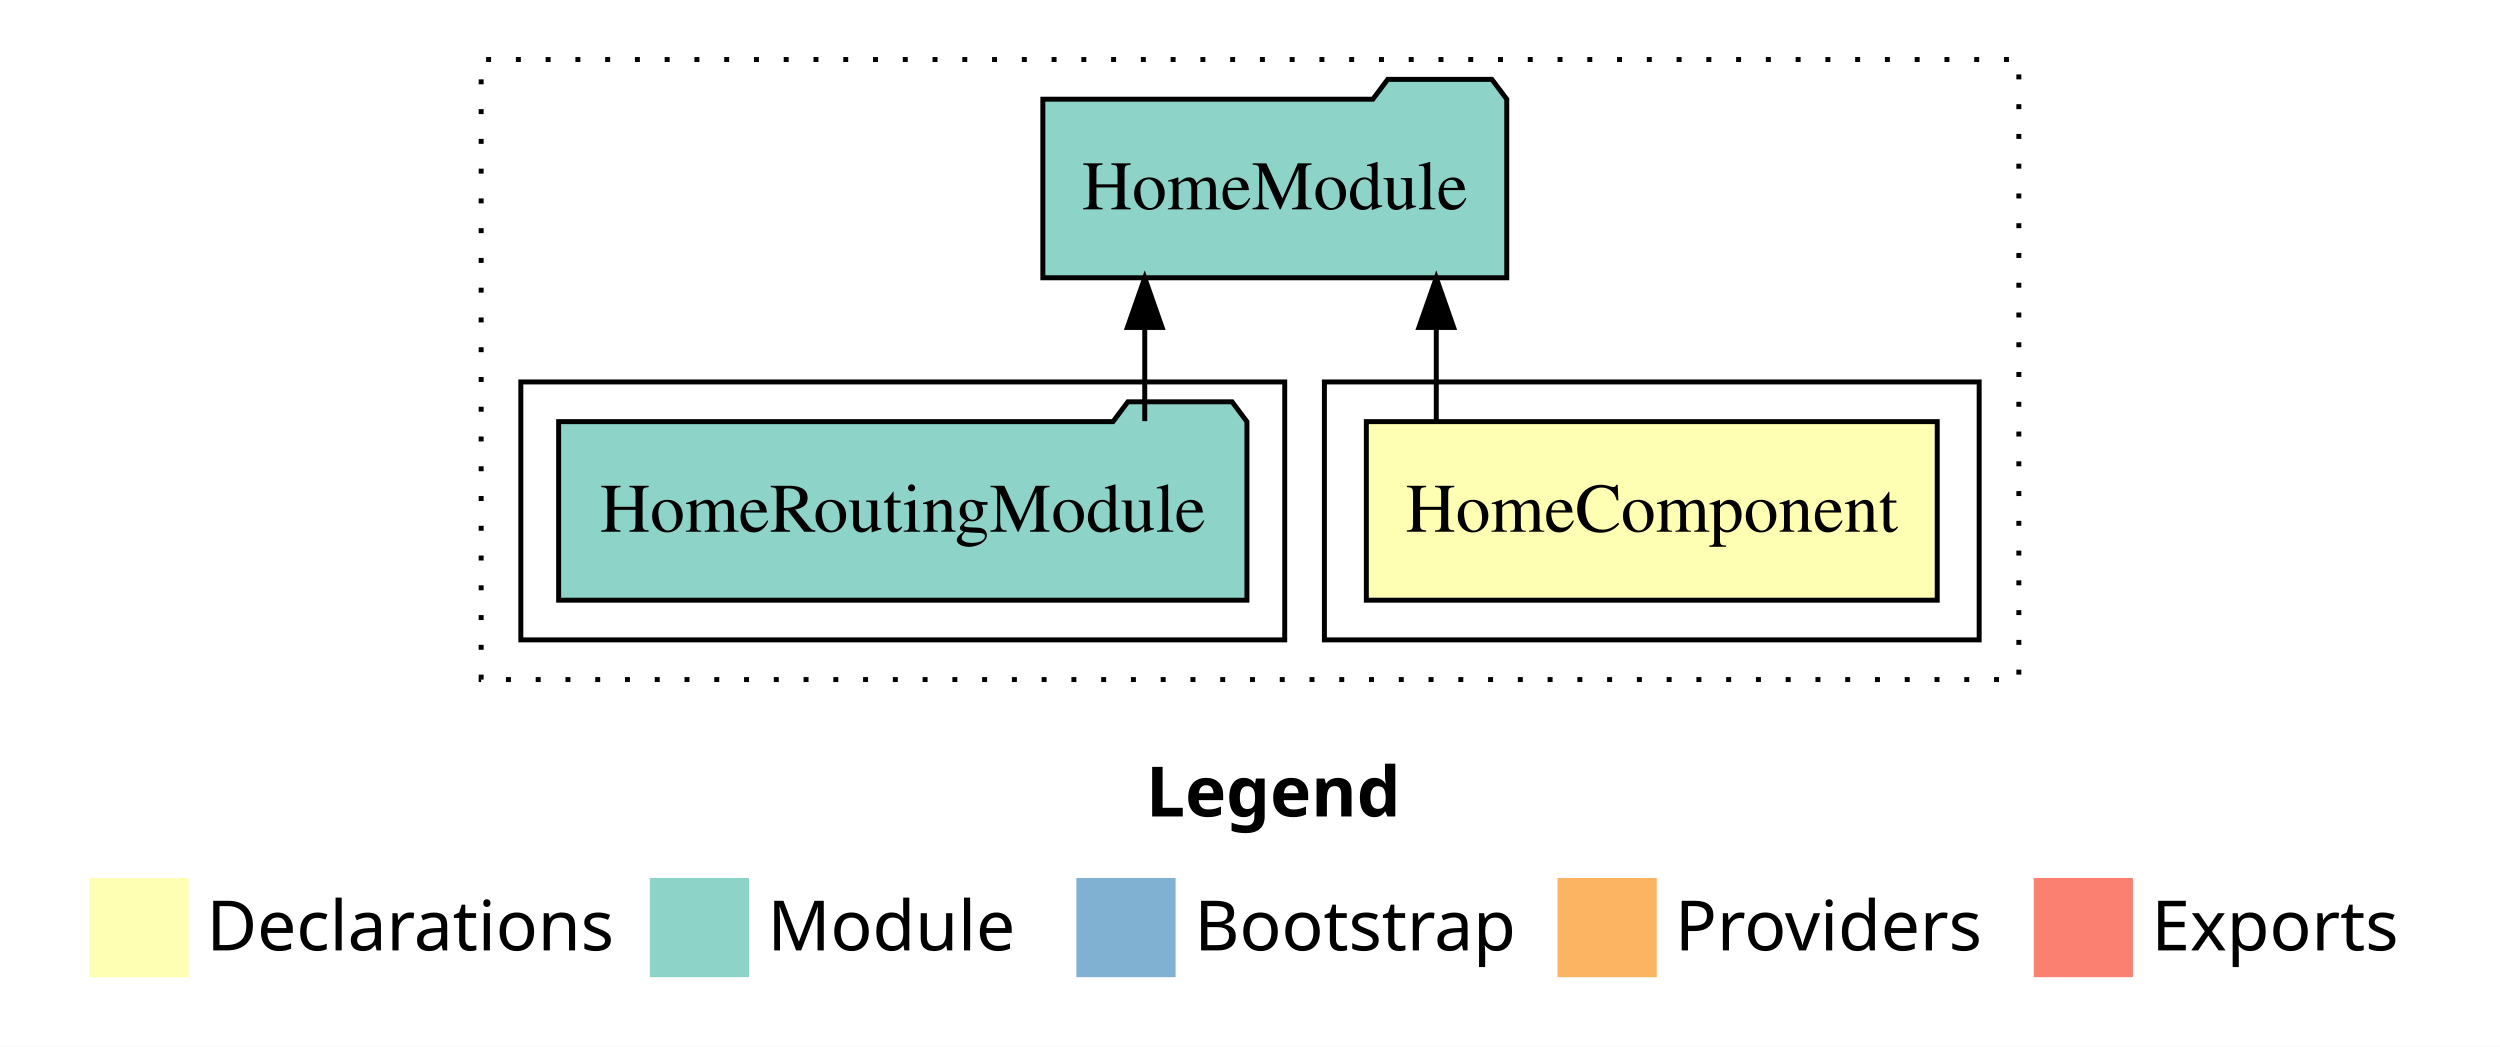
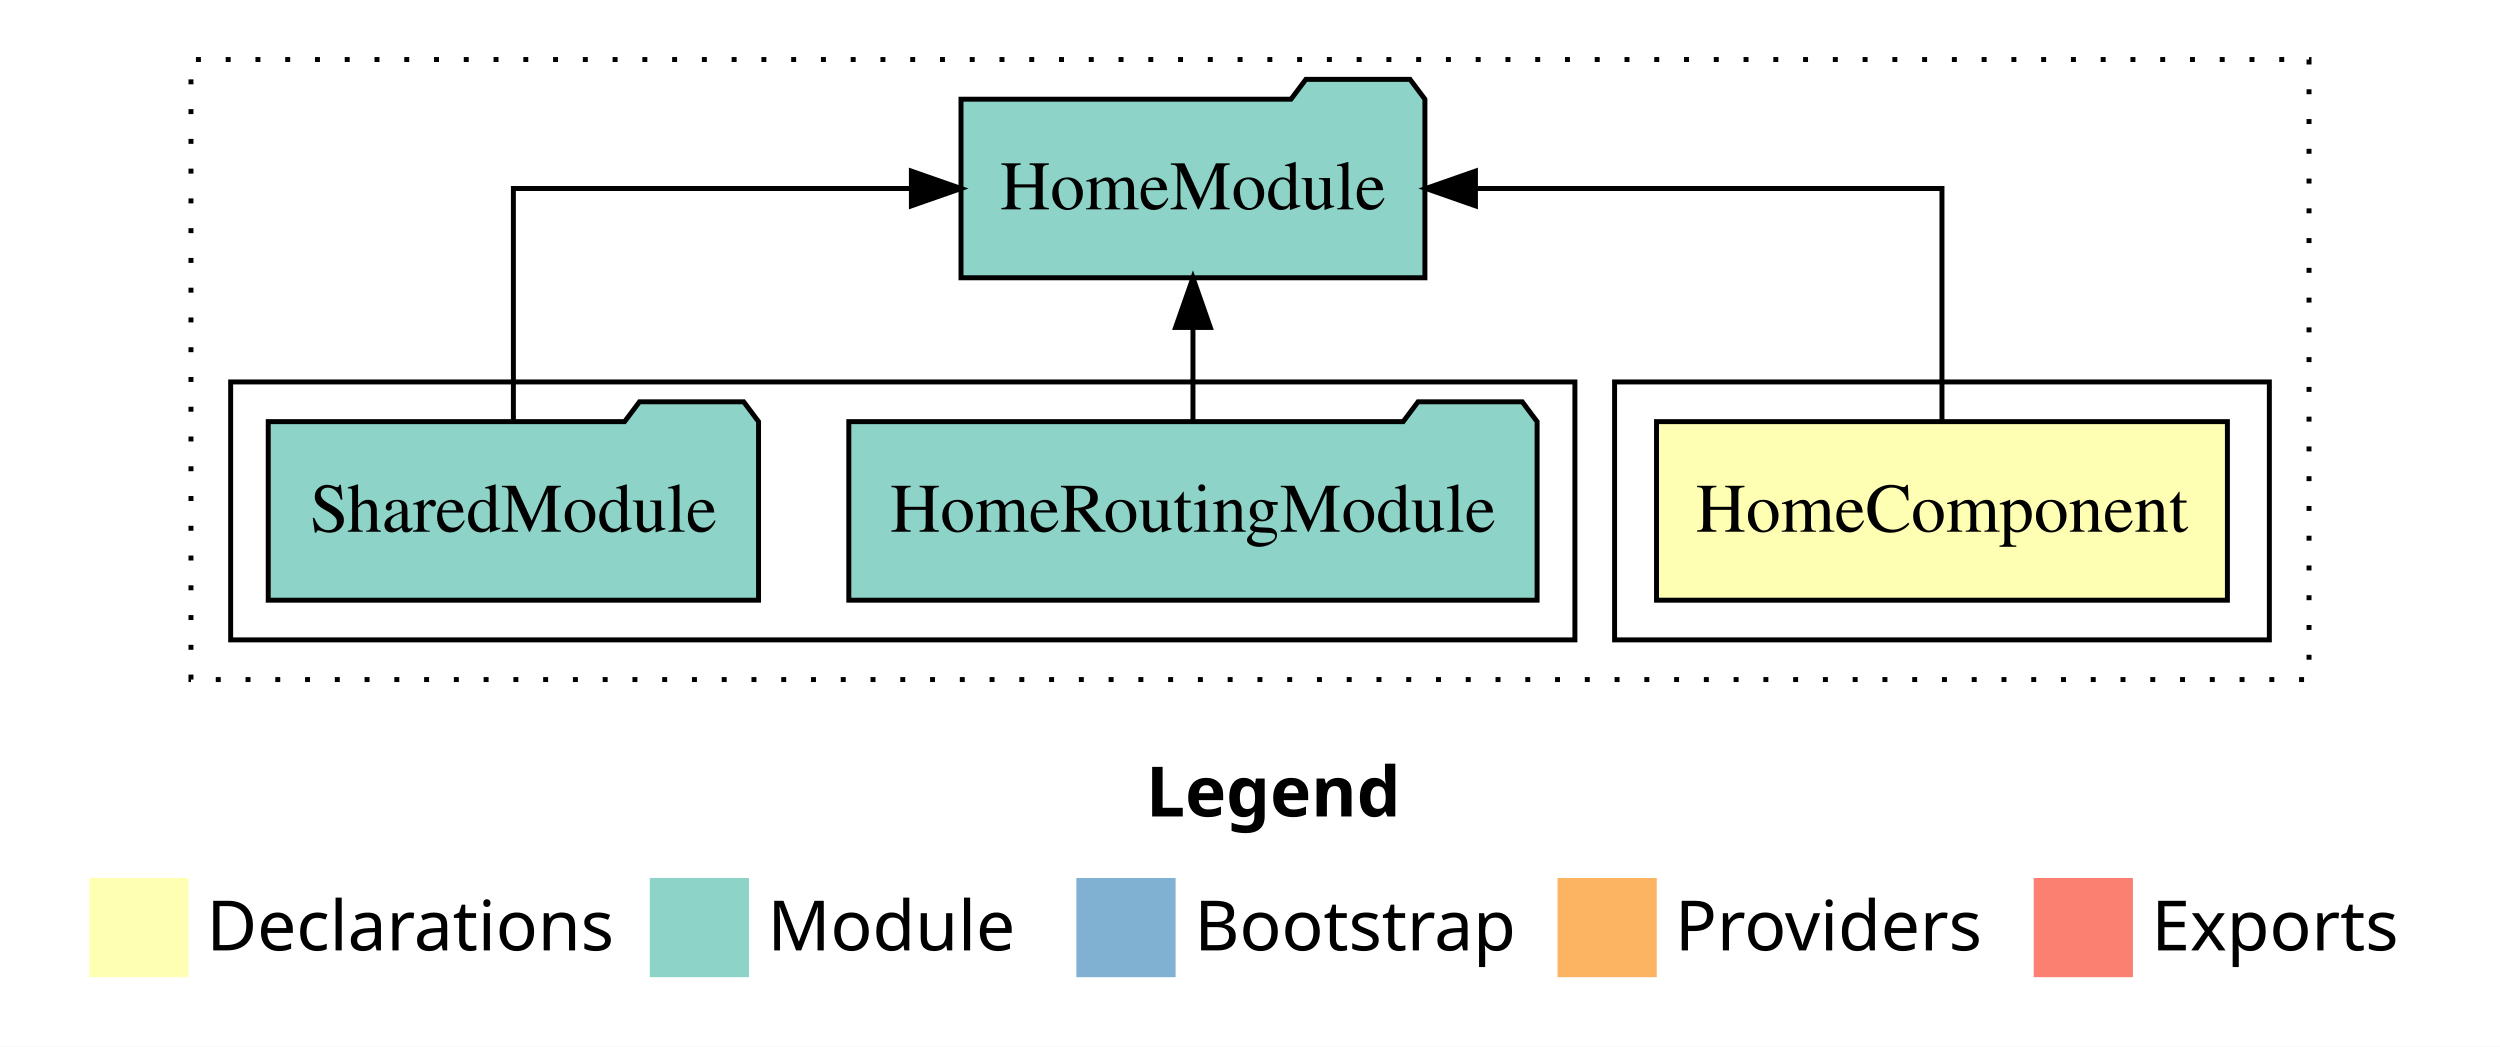
<svg xmlns="http://www.w3.org/2000/svg" width="504pt" height="211pt" viewBox="0.00 0.00 504.00 211.00">
  <g id="graph0" class="graph" transform="scale(1 1) rotate(0) translate(4 207)">
    <polygon fill="#ffffff" stroke="transparent" points="-4,4 -4,-207 500,-207 500,4 -4,4" />
    <text text-anchor="start" x="227.009" y="-42.4" font-family="sans-serif" font-weight="bold" font-size="14.00" fill="#000000">Legend</text>
    <polygon fill="#ffffb3" stroke="transparent" points="14,-10 14,-30 34,-30 34,-10 14,-10" />
    <text text-anchor="start" x="37.629" y="-15.4" font-family="sans-serif" font-size="14.00" fill="#000000">  Declarations</text>
    <polygon fill="#8dd3c7" stroke="transparent" points="127,-10 127,-30 147,-30 147,-10 127,-10" />
    <text text-anchor="start" x="150.725" y="-15.4" font-family="sans-serif" font-size="14.00" fill="#000000">  Module</text>
    <polygon fill="#80b1d3" stroke="transparent" points="213,-10 213,-30 233,-30 233,-10 213,-10" />
    <text text-anchor="start" x="236.781" y="-15.4" font-family="sans-serif" font-size="14.00" fill="#000000">  Bootstrap</text>
    <polygon fill="#fdb462" stroke="transparent" points="310,-10 310,-30 330,-30 330,-10 310,-10" />
    <text text-anchor="start" x="333.673" y="-15.4" font-family="sans-serif" font-size="14.00" fill="#000000">  Providers</text>
    <polygon fill="#fb8072" stroke="transparent" points="406,-10 406,-30 426,-30 426,-10 406,-10" />
    <text text-anchor="start" x="429.726" y="-15.4" font-family="sans-serif" font-size="14.00" fill="#000000">  Exports</text>
    <g id="clust1" class="cluster">
-       <polygon fill="none" stroke="#000000" stroke-dasharray="1,5" points="93,-70 93,-195 403,-195 403,-70 93,-70" />
+       <polygon fill="none" stroke="#000000" stroke-dasharray="1,5" points="34.5,-70 34.5,-195 461.5,-195 461.5,-70 34.5,-70" />
    </g>
    <g id="clust2" class="cluster">
-       <polygon fill="none" stroke="#000000" points="263,-78 263,-130 395,-130 395,-78 263,-78" />
+       <polygon fill="none" stroke="#000000" points="321.5,-78 321.5,-130 453.5,-130 453.5,-78 321.5,-78" />
    </g>
    <g id="clust4" class="cluster">
-       <polygon fill="none" stroke="#000000" points="101,-78 101,-130 255,-130 255,-78 101,-78" />
+       <polygon fill="none" stroke="#000000" points="42.5,-78 42.5,-130 313.5,-130 313.5,-78 42.5,-78" />
    </g>
    <g id="node1" class="node">
-       <polygon fill="#ffffb3" stroke="#000000" points="386.545,-122 271.455,-122 271.455,-86 386.545,-86 386.545,-122" />
-       <text text-anchor="middle" x="329" y="-99.8" font-family="Times,serif" font-size="14.00" fill="#000000">HomeComponent</text>
+       <polygon fill="#ffffb3" stroke="#000000" points="445.045,-122 329.955,-122 329.955,-86 445.045,-86 445.045,-122" />
+       <text text-anchor="middle" x="387.5" y="-99.8" font-family="Times,serif" font-size="14.00" fill="#000000">HomeComponent</text>
    </g>
    <g id="node2" class="node">
-       <polygon fill="#8dd3c7" stroke="#000000" points="299.762,-187 296.762,-191 275.762,-191 272.762,-187 206.238,-187 206.238,-151 299.762,-151 299.762,-187" />
-       <text text-anchor="middle" x="253" y="-164.8" font-family="Times,serif" font-size="14.00" fill="#000000">HomeModule</text>
+       <polygon fill="#8dd3c7" stroke="#000000" points="283.262,-187 280.262,-191 259.262,-191 256.262,-187 189.738,-187 189.738,-151 283.262,-151 283.262,-187" />
+       <text text-anchor="middle" x="236.5" y="-164.8" font-family="Times,serif" font-size="14.00" fill="#000000">HomeModule</text>
    </g>
    <g id="edge1" class="edge">
-       <path fill="none" stroke="#000000" d="M285.554,-122.106C285.554,-122.106 285.554,-140.991 285.554,-140.991" />
-       <polygon fill="#000000" stroke="#000000" points="282.054,-140.991 285.554,-150.991 289.054,-140.991 282.054,-140.991" />
+       <path fill="none" stroke="#000000" d="M387.5,-122.106C387.5,-141.339 387.5,-169 387.5,-169 387.5,-169 293.45,-169 293.45,-169" />
+       <polygon fill="#000000" stroke="#000000" points="293.45,-165.5 283.45,-169 293.45,-172.5 293.45,-165.5" />
    </g>
    <g id="node3" class="node">
-       <polygon fill="#8dd3c7" stroke="#000000" points="247.38,-122 244.38,-126 223.38,-126 220.38,-122 108.621,-122 108.621,-86 247.38,-86 247.38,-122" />
-       <text text-anchor="middle" x="178" y="-99.8" font-family="Times,serif" font-size="14.00" fill="#000000">HomeRoutingModule</text>
+       <polygon fill="#8dd3c7" stroke="#000000" points="305.88,-122 302.88,-126 281.88,-126 278.88,-122 167.12,-122 167.12,-86 305.88,-86 305.88,-122" />
+       <text text-anchor="middle" x="236.5" y="-99.8" font-family="Times,serif" font-size="14.00" fill="#000000">HomeRoutingModule</text>
    </g>
    <g id="edge2" class="edge">
-       <path fill="none" stroke="#000000" d="M226.78,-122.106C226.78,-122.106 226.78,-140.991 226.78,-140.991" />
-       <polygon fill="#000000" stroke="#000000" points="223.28,-140.991 226.78,-150.991 230.28,-140.991 223.28,-140.991" />
+       <path fill="none" stroke="#000000" d="M236.5,-122.106C236.5,-122.106 236.5,-140.991 236.5,-140.991" />
+       <polygon fill="#000000" stroke="#000000" points="233,-140.991 236.5,-150.991 240,-140.991 233,-140.991" />
+     </g>
+     <g id="node4" class="node">
+       <polygon fill="#8dd3c7" stroke="#000000" points="148.923,-122 145.923,-126 124.923,-126 121.923,-122 50.077,-122 50.077,-86 148.923,-86 148.923,-122" />
+       <text text-anchor="middle" x="99.5" y="-99.8" font-family="Times,serif" font-size="14.00" fill="#000000">SharedModule</text>
+     </g>
+     <g id="edge3" class="edge">
+       <path fill="none" stroke="#000000" d="M99.5,-122.106C99.5,-141.339 99.5,-169 99.5,-169 99.5,-169 179.736,-169 179.736,-169" />
+       <polygon fill="#000000" stroke="#000000" points="179.736,-172.5 189.736,-169 179.736,-165.5 179.736,-172.5" />
    </g>
  </g>
</svg>
